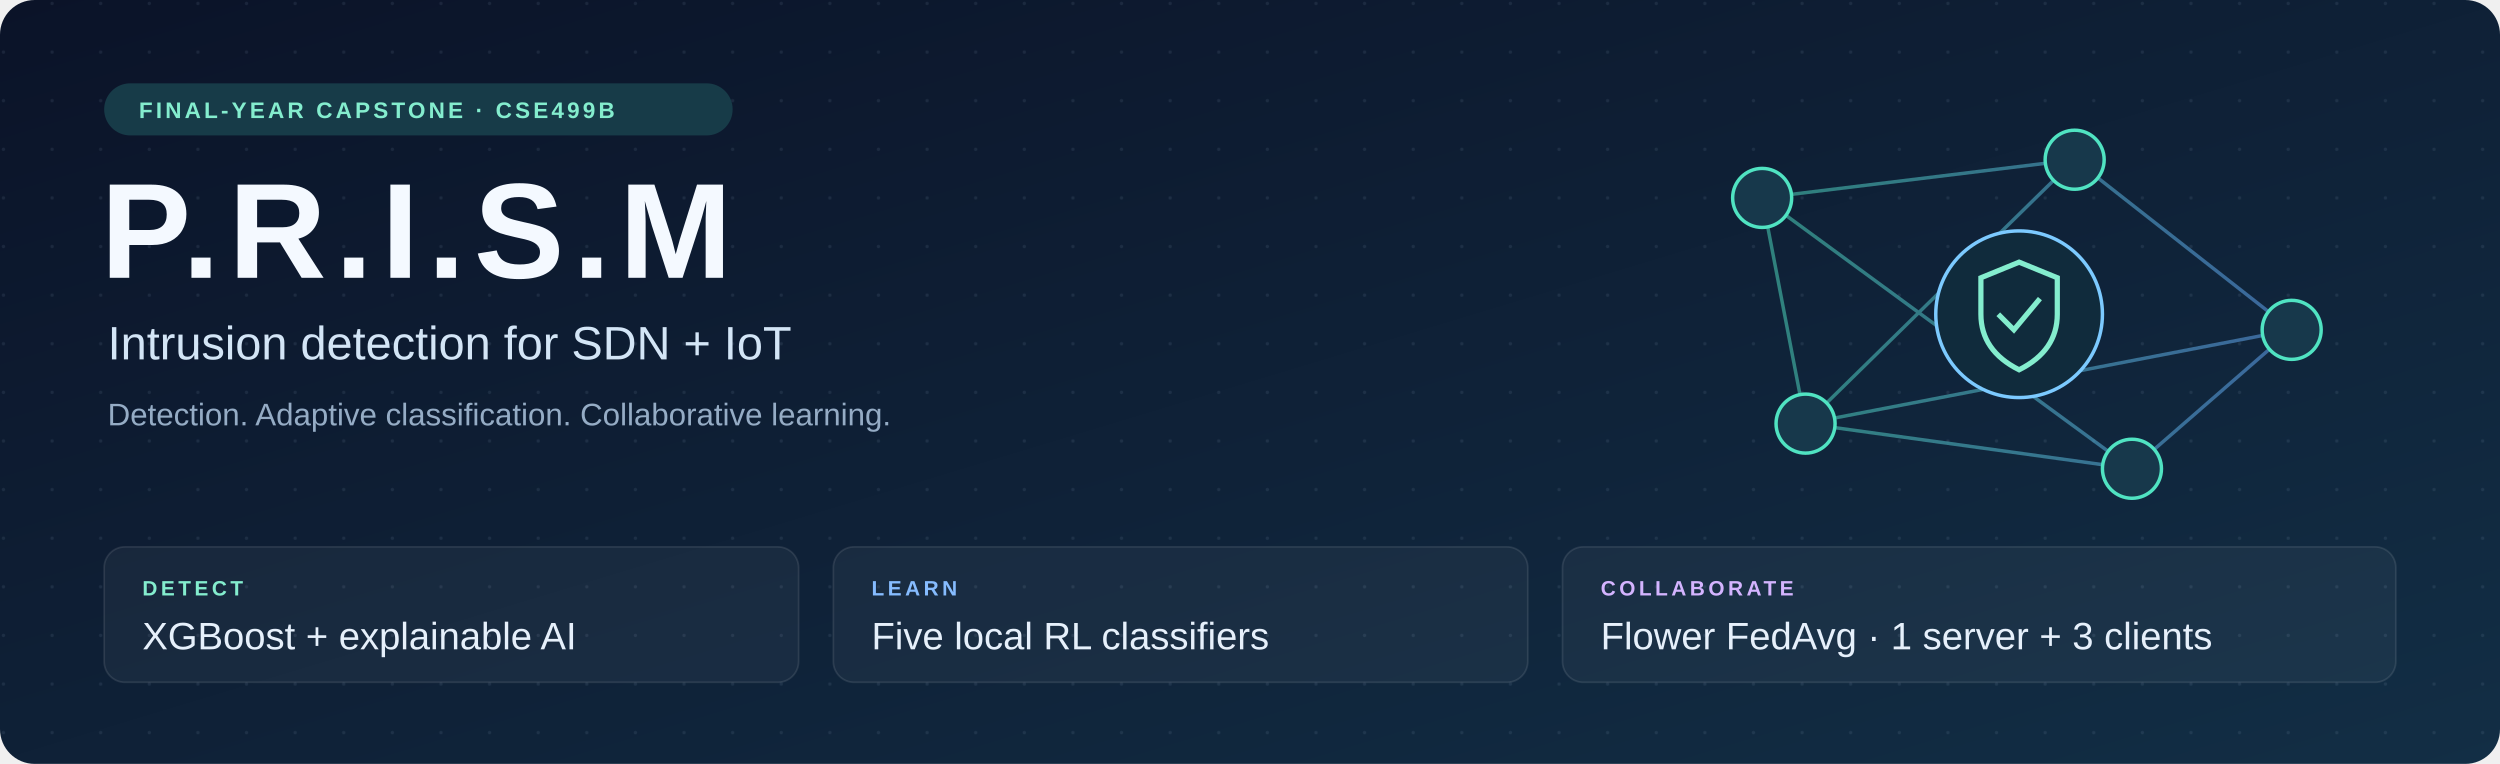
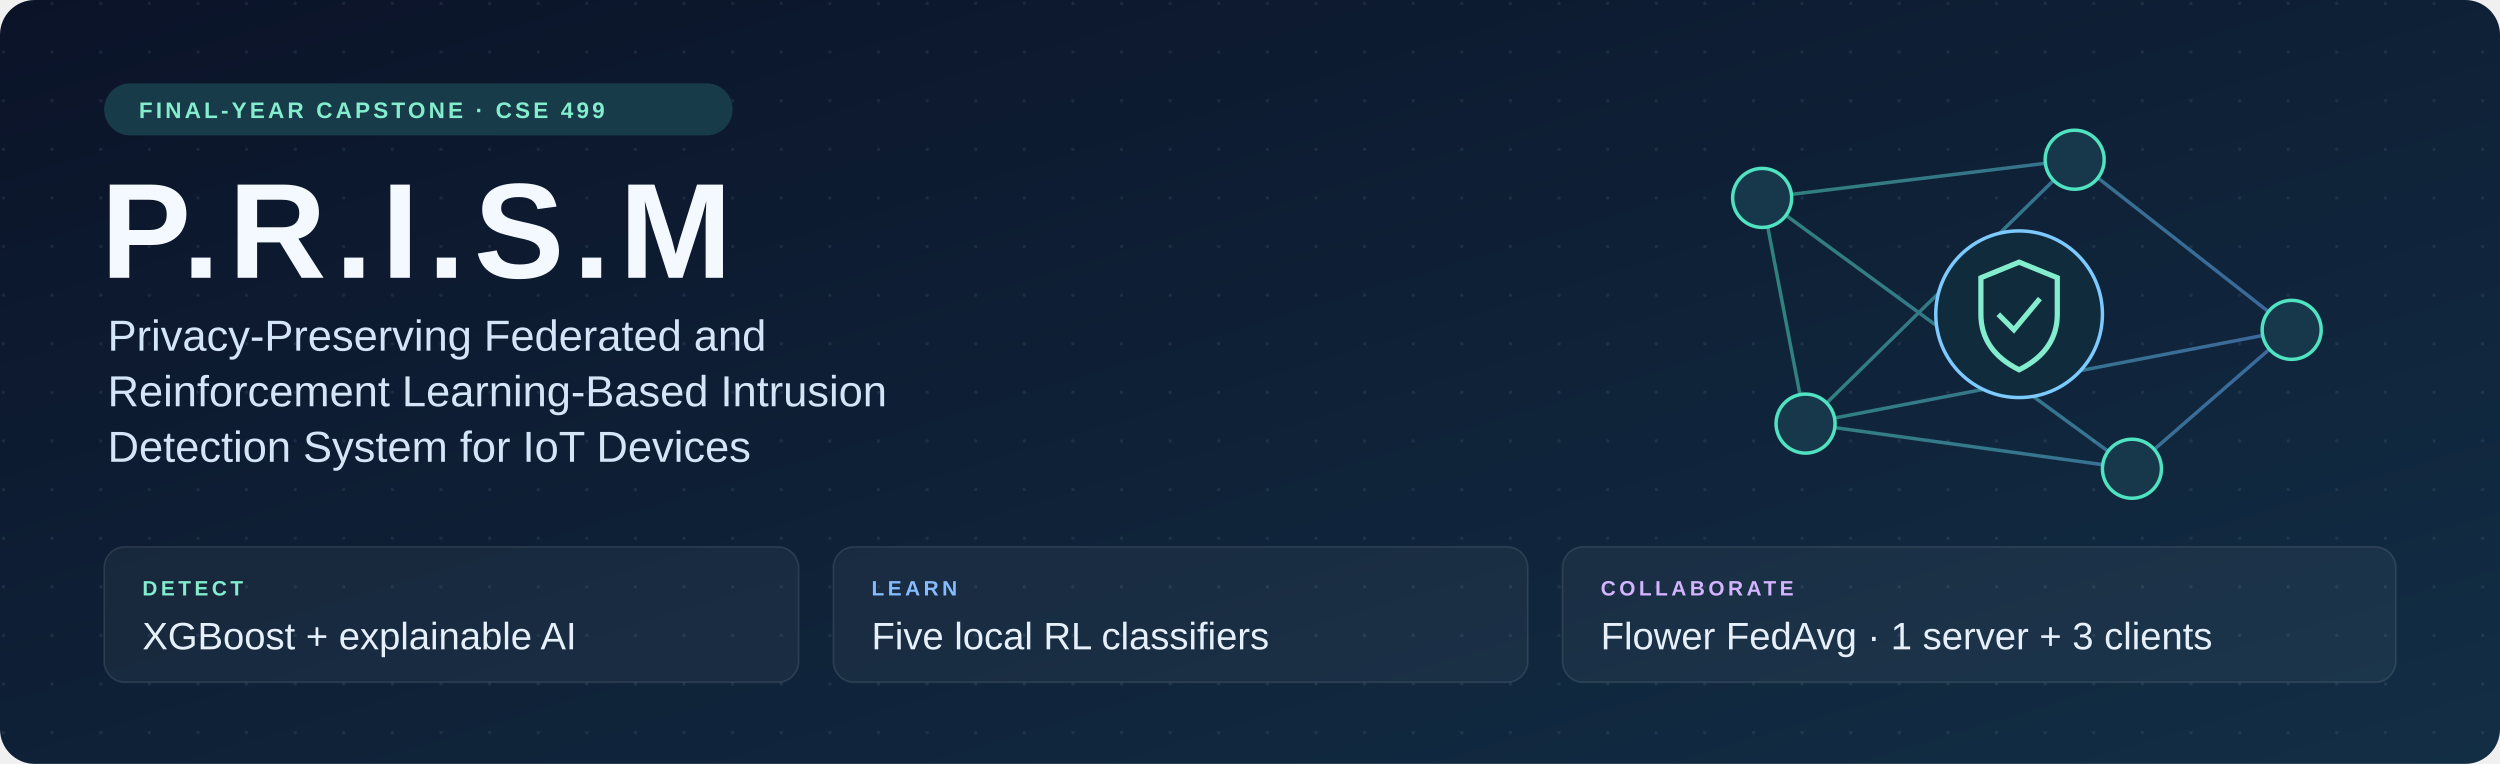
<svg xmlns="http://www.w3.org/2000/svg" width="1440" height="440" viewBox="0 0 1440 440" role="img" aria-labelledby="title desc">
  <defs>
    <linearGradient id="bg" x2="1" y2="1">
      <stop stop-color="#0b1328" />
      <stop offset="1" stop-color="#122e45" />
    </linearGradient>
    <linearGradient id="line">
      <stop stop-color="#50e3c2" />
      <stop offset="1" stop-color="#67aaff" />
    </linearGradient>
    <pattern id="dots" width="28" height="28" patternUnits="userSpaceOnUse">
      <circle cx="2" cy="2" r="1" fill="#c7e2ff" opacity=".08" />
    </pattern>
  </defs>
  <rect width="1440" height="440" rx="20" fill="url(#bg)" />
  <rect width="1440" height="440" rx="20" fill="url(#dots)" />
  <rect x="60" y="48" width="362" height="30" rx="15" fill="#173b48" />
-   <text x="80" y="68" fill="#84edce" font-family="Segoe UI,Arial,sans-serif" font-size="13" font-weight="700" letter-spacing="1.8">FINAL-YEAR CAPSTONE · CSE499B</text>
+   <text x="80" y="68" fill="#84edce" font-family="Segoe UI,Arial,sans-serif" font-size="13" font-weight="700" letter-spacing="1.8">FINAL-YEAR CAPSTONE · CSE 499</text>
  <text x="58" y="160" fill="#f4f9ff" font-family="Segoe UI,Arial,sans-serif" font-size="78" font-weight="750" letter-spacing="5">P.R.I.S.M</text>
-   <text x="62" y="207" fill="#d3e5f6" font-family="Segoe UI,Arial,sans-serif" font-size="27">Intrusion detection for SDN + IoT</text>
-   <text x="62" y="245" fill="#95acc5" font-family="Segoe UI,Arial,sans-serif" font-size="18">Detection. Adaptive classification. Collaborative learning.</text>
+   <text x="62" y="202" fill="#d3e5f6" font-family="Segoe UI,Arial,sans-serif" font-size="25">
+     <tspan x="62">Privacy-Preserving Federated and</tspan>
+     <tspan x="62" dy="32">Reinforcement Learning-Based Intrusion</tspan>
+     <tspan x="62" dy="32">Detection System for IoT Devices</tspan>
+   </text>
  <path d="M1015 114 L1195 92 L1320 190 L1228 270 L1040 244 Z M1015 114 L1228 270 M1195 92 L1040 244 M1040 244 L1320 190" stroke="url(#line)" stroke-width="2" fill="none" opacity=".5" />
  <g fill="#17384b" stroke="#50e3c2" stroke-width="2">
    <circle cx="1015" cy="114" r="17" />
    <circle cx="1195" cy="92" r="17" />
    <circle cx="1320" cy="190" r="17" />
    <circle cx="1228" cy="270" r="17" />
    <circle cx="1040" cy="244" r="17" />
  </g>
  <circle cx="1163" cy="181" r="48" fill="#102b3c" stroke="#7ccaff" stroke-width="2" />
  <path d="M1163 151 L1185 160 L1185 181 Q1185 202 1163 213 Q1141 202 1141 181 L1141 160 Z" fill="none" stroke="#84edce" stroke-width="3" />
  <path d="M1151 181 L1160 190 L1175 172" fill="none" stroke="#84edce" stroke-width="3" />
  <g font-family="Segoe UI,Arial,sans-serif">
    <rect x="60" y="315" width="400" height="78" rx="12" fill="#ffffff" fill-opacity=".045" stroke="#ffffff" stroke-opacity=".1" />
    <text x="82" y="343" fill="#84edce" font-size="12" font-weight="700" letter-spacing="2">DETECT</text>
    <text x="82" y="374" fill="#e6f0fb" font-size="22">XGBoost + explainable AI</text>
    <rect x="480" y="315" width="400" height="78" rx="12" fill="#ffffff" fill-opacity=".045" stroke="#ffffff" stroke-opacity=".1" />
    <text x="502" y="343" fill="#86bcff" font-size="12" font-weight="700" letter-spacing="2">LEARN</text>
    <text x="502" y="374" fill="#e6f0fb" font-size="22">Five local RL classifiers</text>
    <rect x="900" y="315" width="480" height="78" rx="12" fill="#ffffff" fill-opacity=".045" stroke="#ffffff" stroke-opacity=".1" />
    <text x="922" y="343" fill="#d4b4ff" font-size="12" font-weight="700" letter-spacing="2">COLLABORATE</text>
    <text x="922" y="374" fill="#e6f0fb" font-size="22">Flower FedAvg · 1 server + 3 clients</text>
  </g>
</svg>
